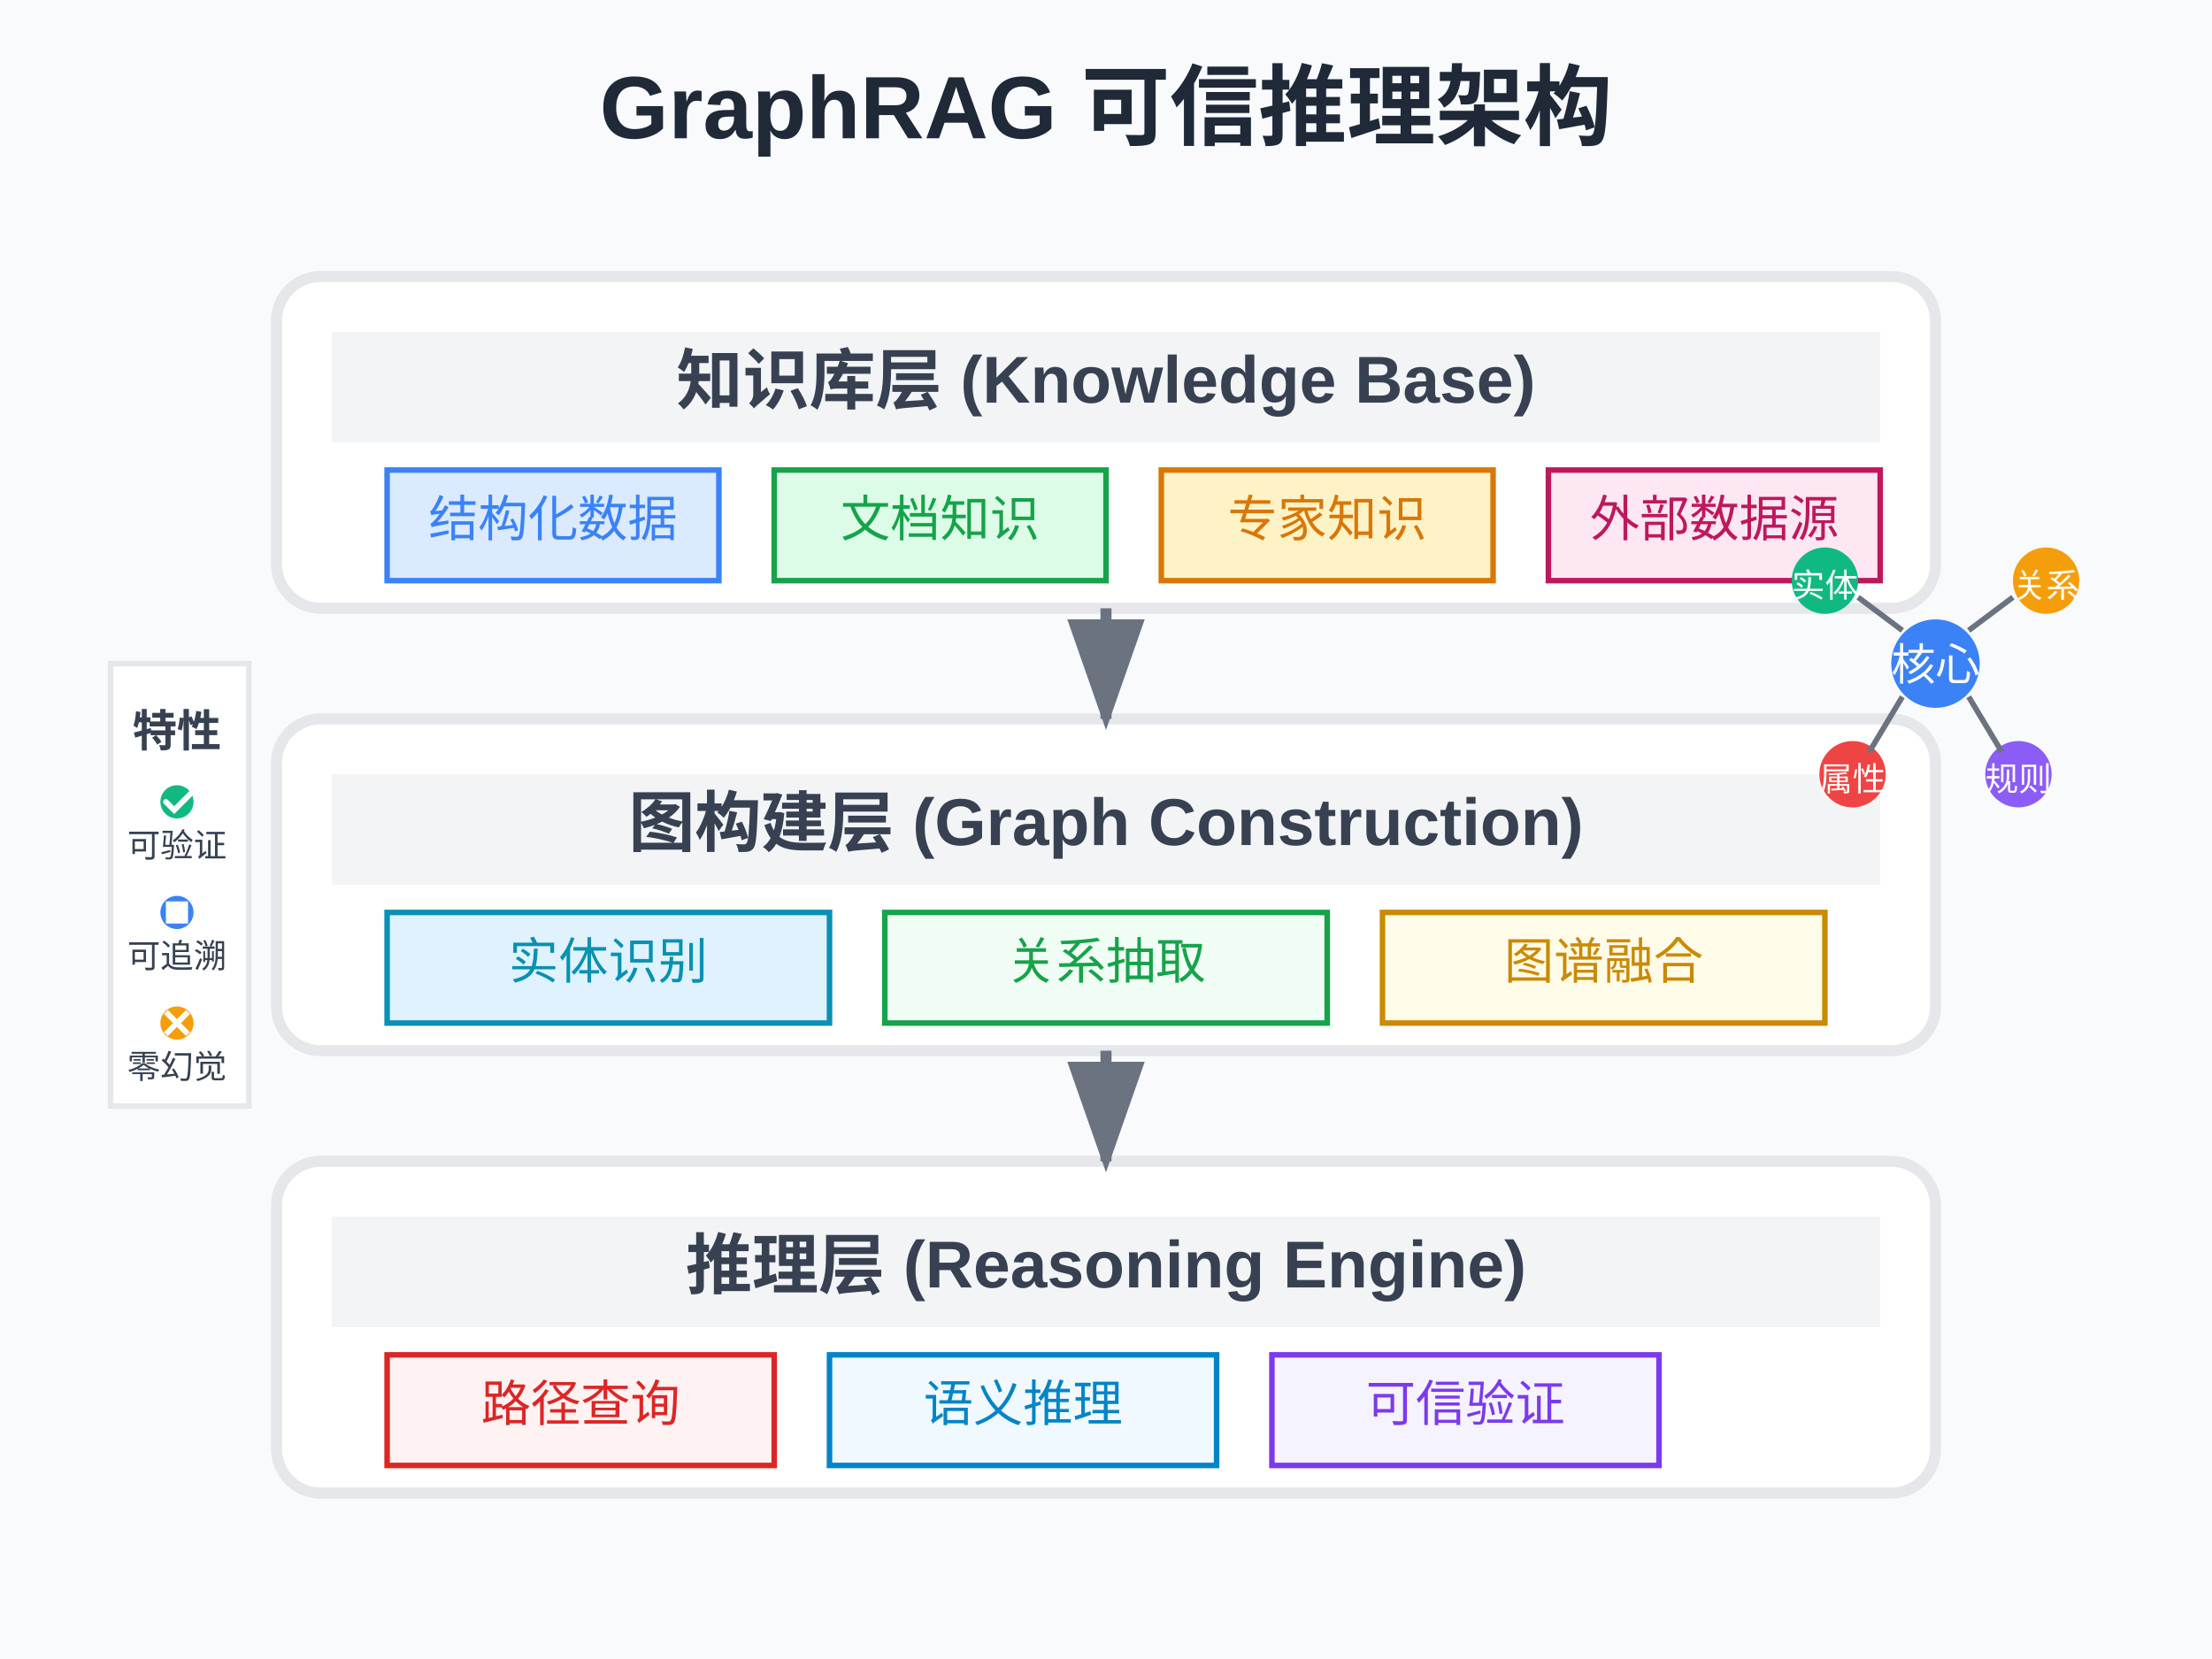
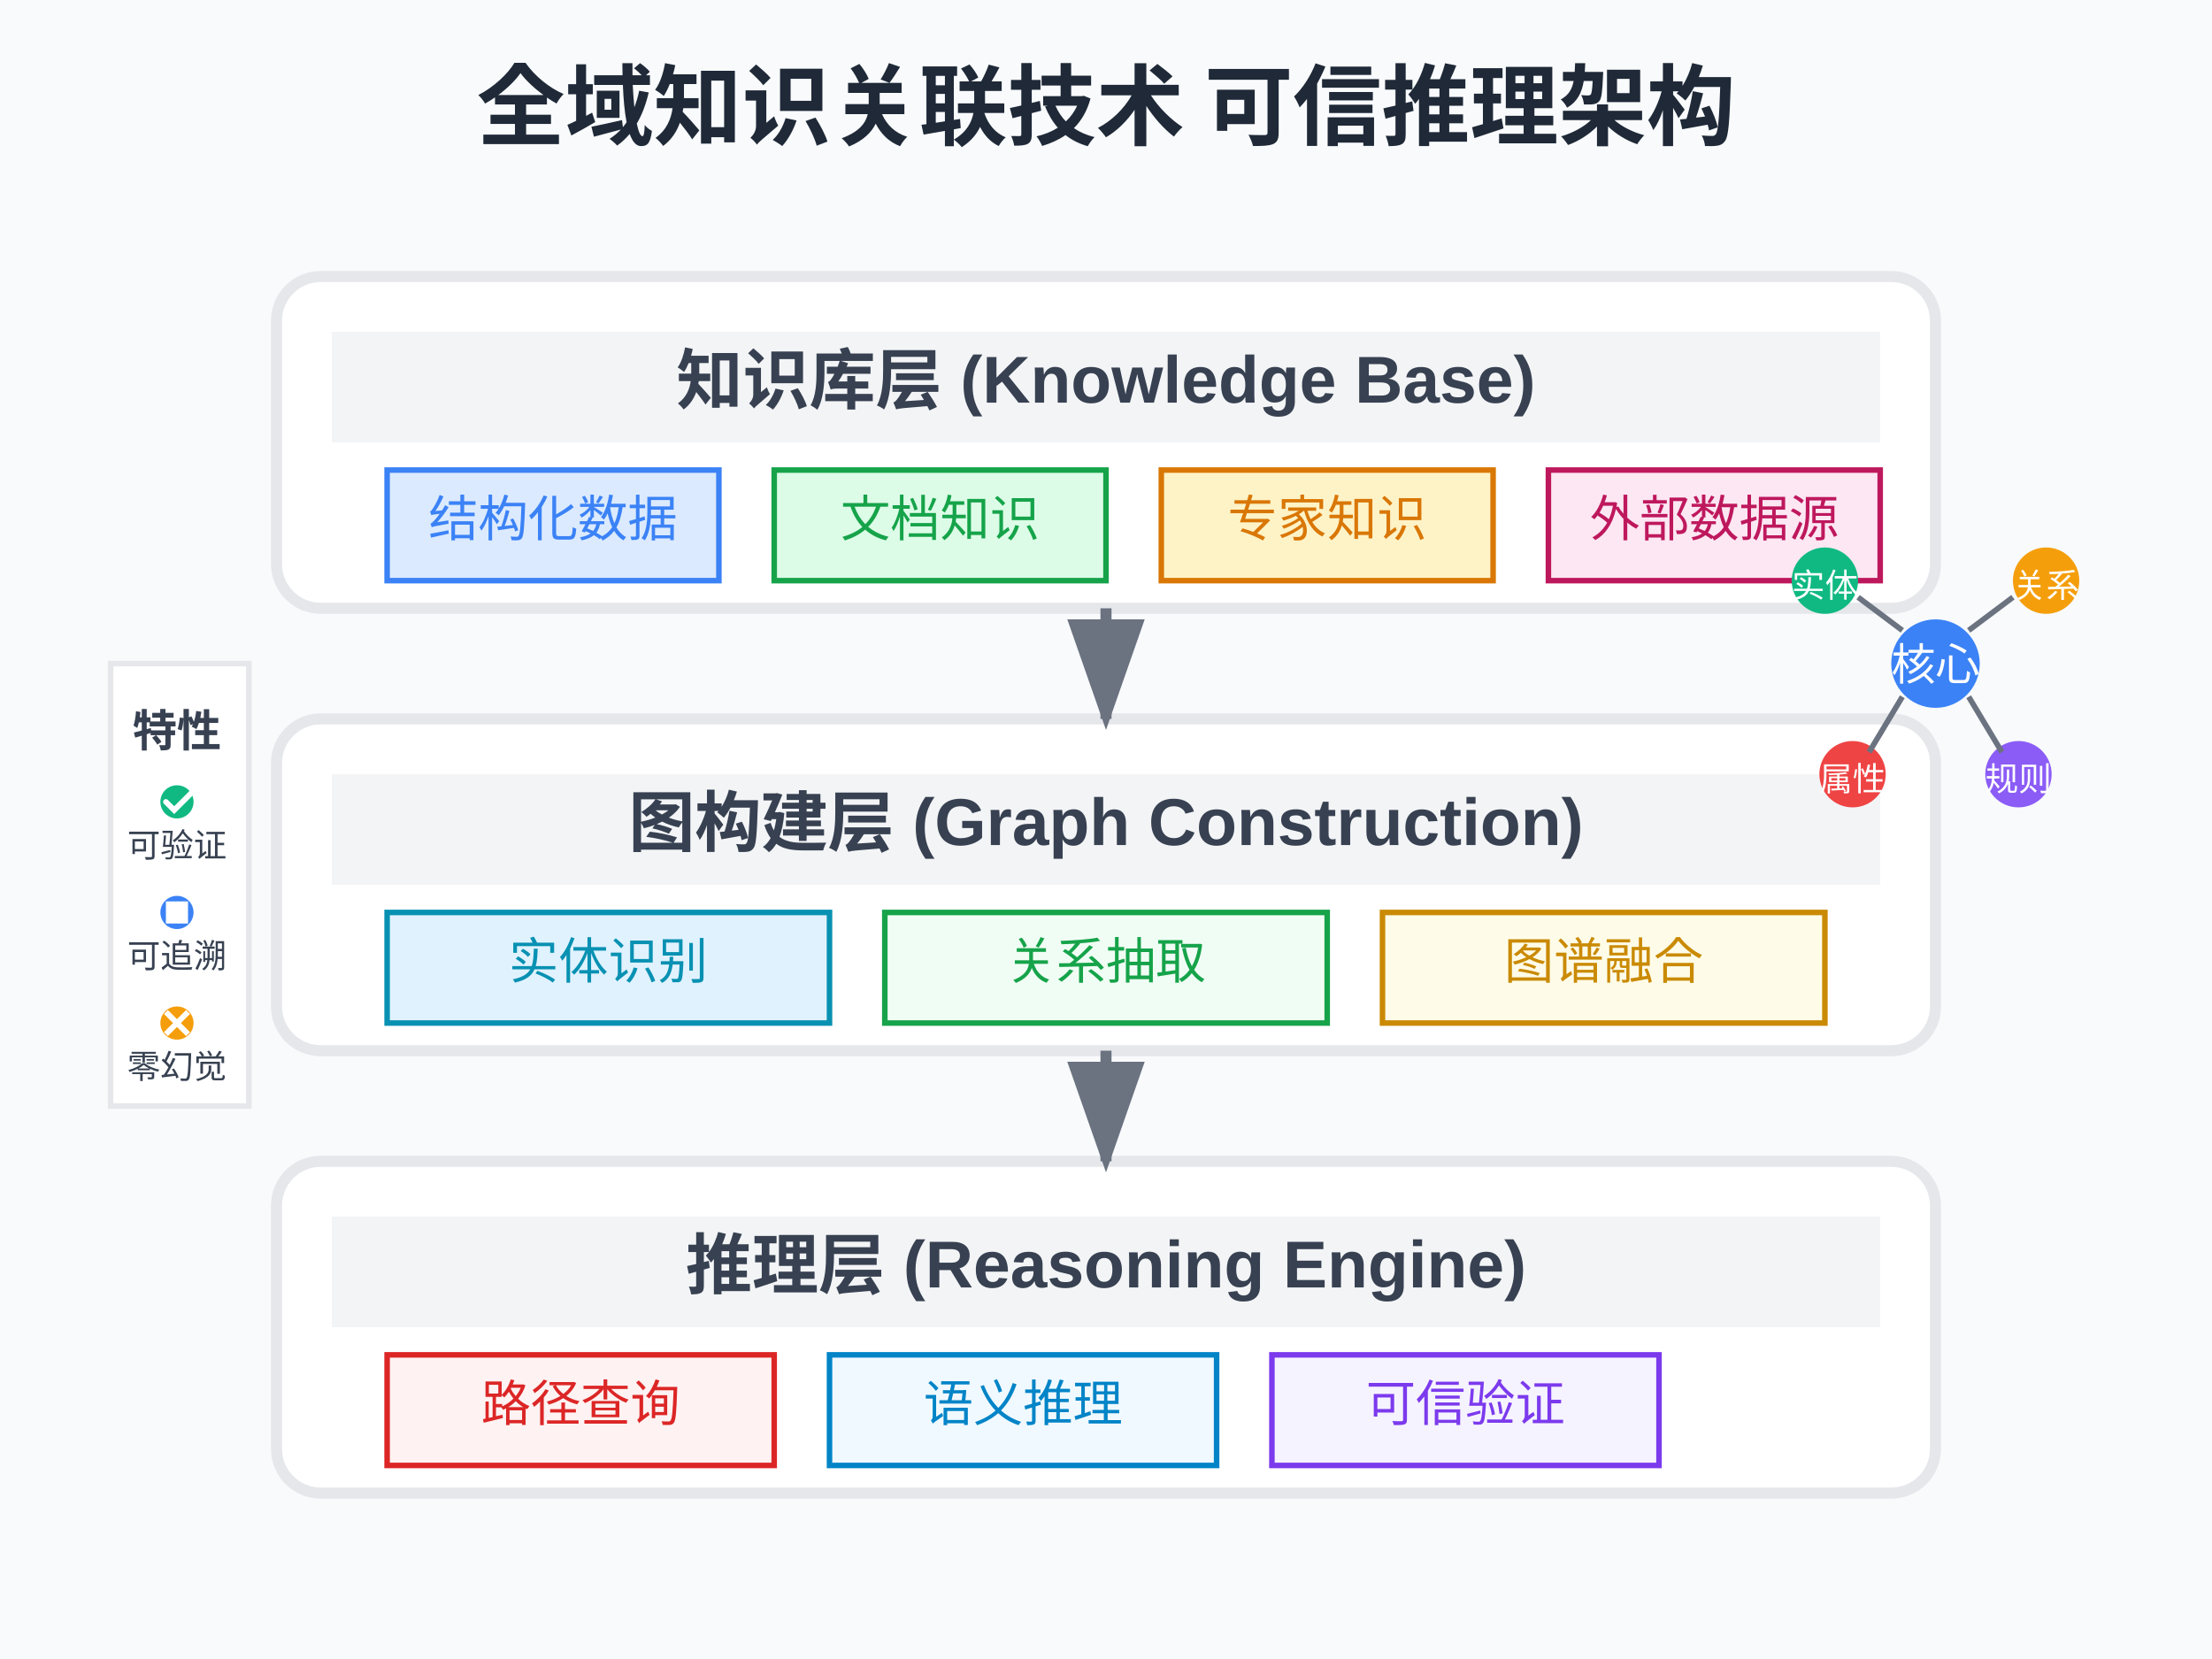
<svg xmlns="http://www.w3.org/2000/svg" width="400" height="300" viewBox="0 0 400 300" fill="none">
  <rect width="400" height="300" fill="#f8fafc" />
-   <text x="200" y="25" font-family="Arial, sans-serif" font-size="16" fill="#1f2937" text-anchor="middle" font-weight="600">GraphRAG 可信推理架构</text>
+   <text x="200" y="25" font-family="Arial, sans-serif" font-size="16" fill="#1f2937" text-anchor="middle" font-weight="600">全域知识关联技术 可信推理架构</text>
  <rect x="50" y="50" width="300" height="60" rx="8" fill="white" stroke="#e5e7eb" stroke-width="2" />
  <rect x="60" y="60" width="280" height="20" fill="#f3f4f6" />
  <text x="200" y="73" font-family="Arial, sans-serif" font-size="12" fill="#374151" text-anchor="middle" font-weight="600">知识库层 (Knowledge Base)</text>
  <rect x="70" y="85" width="60" height="20" fill="#dbeafe" stroke="#3b82f6" stroke-width="1" />
  <text x="100" y="97" font-family="Arial, sans-serif" font-size="9" fill="#3b82f6" text-anchor="middle">结构化数据</text>
  <rect x="140" y="85" width="60" height="20" fill="#dcfce7" stroke="#16a34a" stroke-width="1" />
  <text x="170" y="97" font-family="Arial, sans-serif" font-size="9" fill="#16a34a" text-anchor="middle">文档知识</text>
  <rect x="210" y="85" width="60" height="20" fill="#fef3c7" stroke="#d97706" stroke-width="1" />
  <text x="240" y="97" font-family="Arial, sans-serif" font-size="9" fill="#d97706" text-anchor="middle">专家知识</text>
  <rect x="280" y="85" width="60" height="20" fill="#fce7f3" stroke="#be185d" stroke-width="1" />
  <text x="310" y="97" font-family="Arial, sans-serif" font-size="9" fill="#be185d" text-anchor="middle">外部数据源</text>
  <rect x="50" y="130" width="300" height="60" rx="8" fill="white" stroke="#e5e7eb" stroke-width="2" />
  <rect x="60" y="140" width="280" height="20" fill="#f3f4f6" />
  <text x="200" y="153" font-family="Arial, sans-serif" font-size="12" fill="#374151" text-anchor="middle" font-weight="600">图构建层 (Graph Construction)</text>
  <rect x="70" y="165" width="80" height="20" fill="#e0f2fe" stroke="#0891b2" stroke-width="1" />
  <text x="110" y="177" font-family="Arial, sans-serif" font-size="9" fill="#0891b2" text-anchor="middle">实体识别</text>
  <rect x="160" y="165" width="80" height="20" fill="#f0fdf4" stroke="#16a34a" stroke-width="1" />
  <text x="200" y="177" font-family="Arial, sans-serif" font-size="9" fill="#16a34a" text-anchor="middle">关系抽取</text>
  <rect x="250" y="165" width="80" height="20" fill="#fefce8" stroke="#ca8a04" stroke-width="1" />
  <text x="290" y="177" font-family="Arial, sans-serif" font-size="9" fill="#ca8a04" text-anchor="middle">图谱融合</text>
  <rect x="50" y="210" width="300" height="60" rx="8" fill="white" stroke="#e5e7eb" stroke-width="2" />
  <rect x="60" y="220" width="280" height="20" fill="#f3f4f6" />
  <text x="200" y="233" font-family="Arial, sans-serif" font-size="12" fill="#374151" text-anchor="middle" font-weight="600">推理层 (Reasoning Engine)</text>
  <rect x="70" y="245" width="70" height="20" fill="#fef2f2" stroke="#dc2626" stroke-width="1" />
  <text x="105" y="257" font-family="Arial, sans-serif" font-size="9" fill="#dc2626" text-anchor="middle">路径查询</text>
  <rect x="150" y="245" width="70" height="20" fill="#f0f9ff" stroke="#0284c7" stroke-width="1" />
  <text x="185" y="257" font-family="Arial, sans-serif" font-size="9" fill="#0284c7" text-anchor="middle">语义推理</text>
  <rect x="230" y="245" width="70" height="20" fill="#f5f3ff" stroke="#7c3aed" stroke-width="1" />
  <text x="265" y="257" font-family="Arial, sans-serif" font-size="9" fill="#7c3aed" text-anchor="middle">可信验证</text>
  <path d="M200 110 L200 130" stroke="#6b7280" stroke-width="2" marker-end="url(#arrowhead)" />
  <path d="M200 190 L200 210" stroke="#6b7280" stroke-width="2" marker-end="url(#arrowhead)" />
  <g transform="translate(350, 120)">
    <circle cx="0" cy="0" r="8" fill="#3b82f6" />
    <text x="0" y="3" font-family="Arial, sans-serif" font-size="8" fill="white" text-anchor="middle">核心</text>
    <circle cx="-20" cy="-15" r="6" fill="#10b981" />
    <text x="-20" y="-12" font-family="Arial, sans-serif" font-size="6" fill="white" text-anchor="middle">实体</text>
    <circle cx="20" cy="-15" r="6" fill="#f59e0b" />
    <text x="20" y="-12" font-family="Arial, sans-serif" font-size="6" fill="white" text-anchor="middle">关系</text>
    <circle cx="-15" cy="20" r="6" fill="#ef4444" />
    <text x="-15" y="23" font-family="Arial, sans-serif" font-size="6" fill="white" text-anchor="middle">属性</text>
    <circle cx="15" cy="20" r="6" fill="#8b5cf6" />
    <text x="15" y="23" font-family="Arial, sans-serif" font-size="6" fill="white" text-anchor="middle">规则</text>
    <path d="M-6 -6 L-14 -12" stroke="#6b7280" stroke-width="1" />
    <path d="M6 -6 L14 -12" stroke="#6b7280" stroke-width="1" />
    <path d="M-6 6 L-12 16" stroke="#6b7280" stroke-width="1" />
    <path d="M6 6 L12 16" stroke="#6b7280" stroke-width="1" />
  </g>
  <rect x="20" y="120" width="25" height="80" fill="white" stroke="#e5e7eb" stroke-width="1" />
  <text x="32" y="135" font-family="Arial, sans-serif" font-size="8" fill="#374151" text-anchor="middle" font-weight="600">特性</text>
  <circle cx="32" cy="145" r="3" fill="#10b981" />
  <path d="M30 145 L31.5 146.5 L35 143" stroke="white" stroke-width="1" fill="none" stroke-linecap="round" />
  <text x="32" y="155" font-family="Arial, sans-serif" font-size="6" fill="#374151" text-anchor="middle">可验证</text>
  <circle cx="32" cy="165" r="3" fill="#3b82f6" />
  <rect x="30" y="163" width="4" height="4" fill="white" />
  <text x="32" y="175" font-family="Arial, sans-serif" font-size="6" fill="#374151" text-anchor="middle">可追溯</text>
  <circle cx="32" cy="185" r="3" fill="#f59e0b" />
  <path d="M30 183 L34 187 M30 187 L34 183" stroke="white" stroke-width="1" />
  <text x="32" y="195" font-family="Arial, sans-serif" font-size="6" fill="#374151" text-anchor="middle">零幻觉</text>
  <defs>
    <marker id="arrowhead" markerWidth="10" markerHeight="7" refX="9" refY="3.5" orient="auto">
      <polygon points="0 0, 10 3.5, 0 7" fill="#6b7280" />
    </marker>
  </defs>
</svg>
